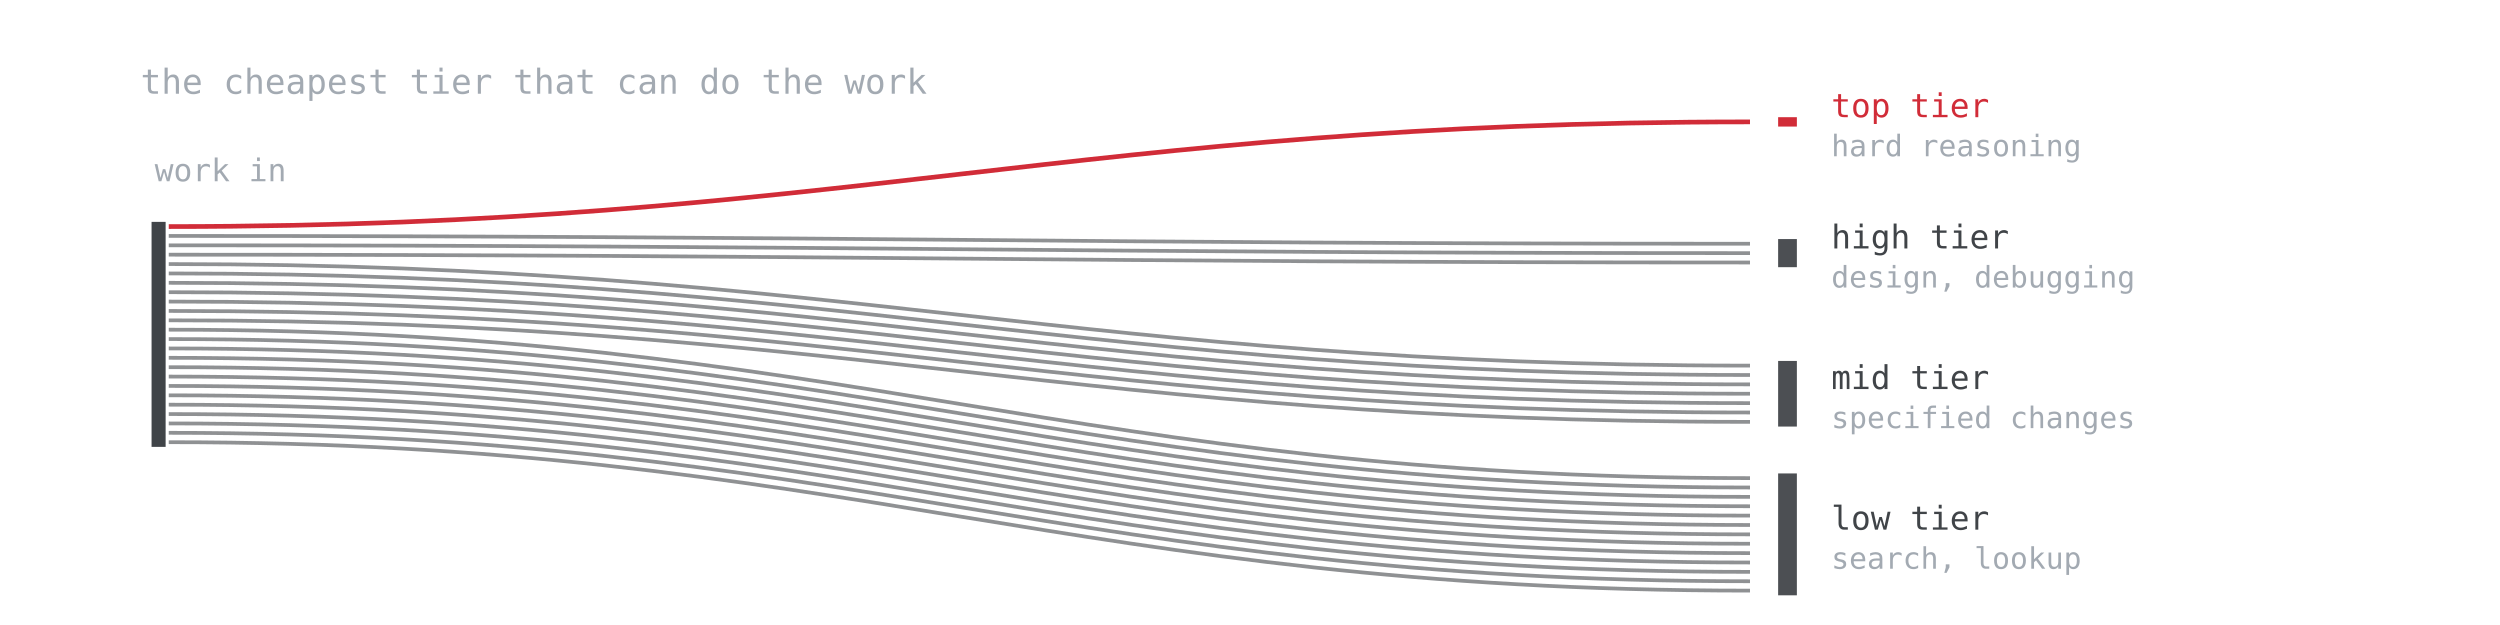
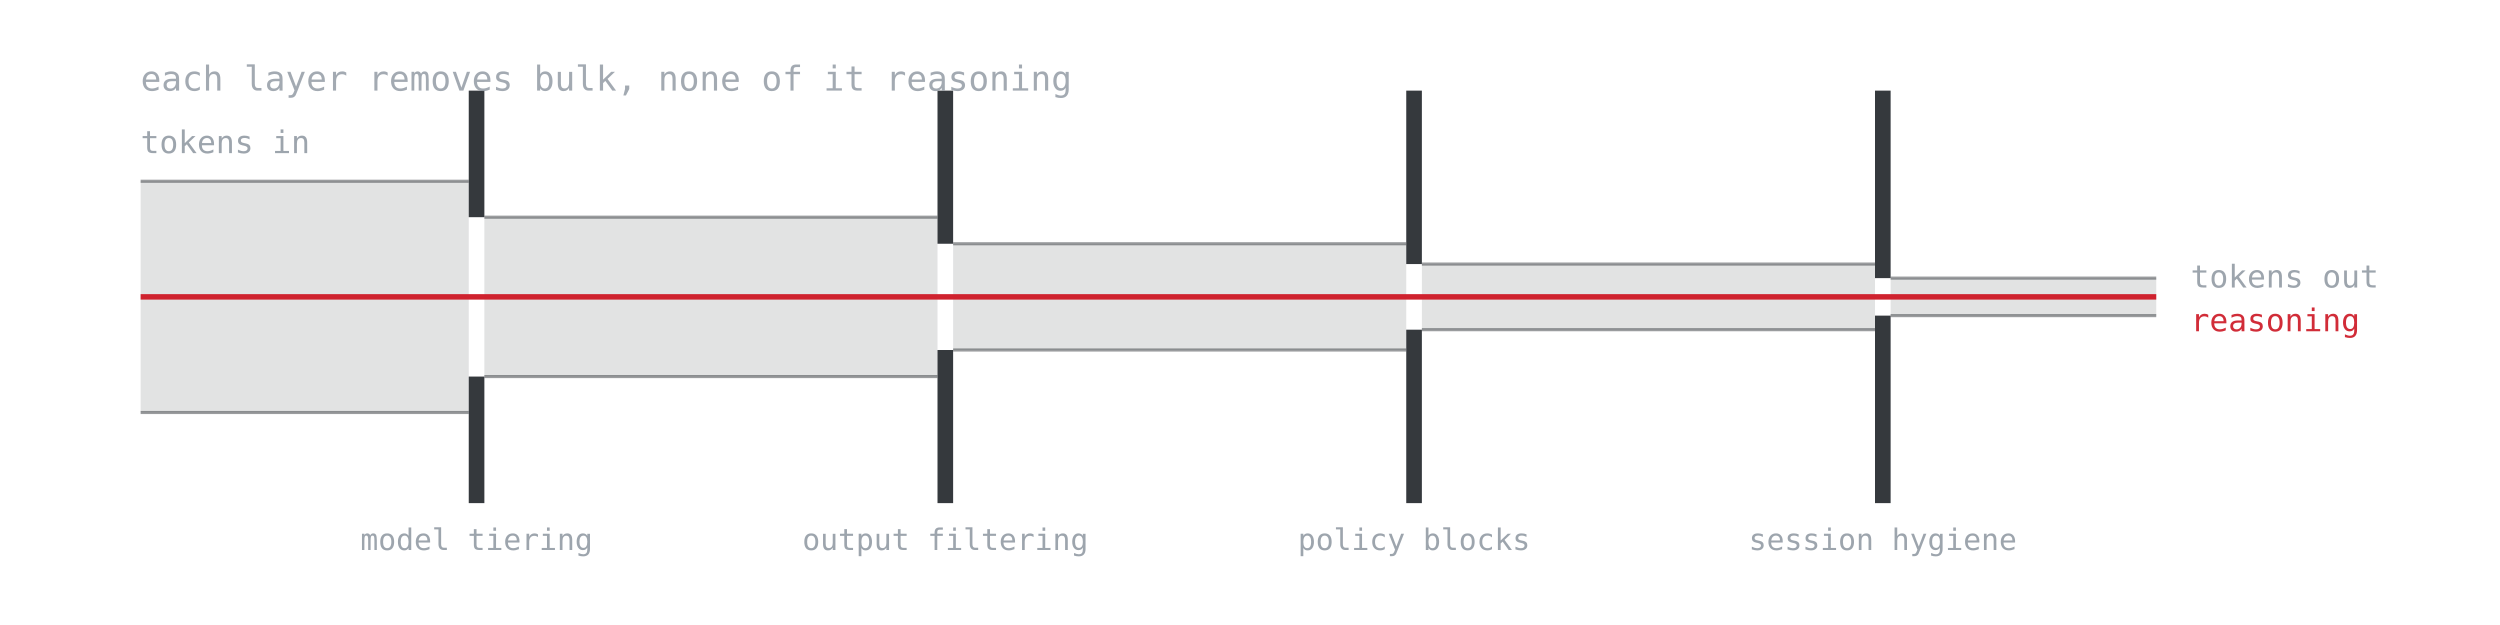
- <svg xmlns="http://www.w3.org/2000/svg" viewBox="0 0 1600 400" width="1600" height="400" fill="none" role="img" aria-label="Incoming work fanning out to four model tiers: most of it routed to the cheapest tiers, with a thin line still reaching the top tier for hard reasoning.">
-   <rect x="97" y="142.0" width="9" height="144.0" fill="#1f2328" opacity="0.85" />
-   <path d="M 108 145.0 C 538 145.0, 690 78.0, 1120 78.0" stroke="#cf222e" stroke-width="3.0" opacity="0.95" />
-   <path d="M 108 151.0 C 538 151.0, 690 156.0, 1120 156.0" stroke="#1f2328" stroke-width="2.4" opacity="0.50" />
-   <path d="M 108 157.0 C 538 157.0, 690 162.0, 1120 162.0" stroke="#1f2328" stroke-width="2.4" opacity="0.50" />
-   <path d="M 108 163.0 C 538 163.0, 690 168.0, 1120 168.0" stroke="#1f2328" stroke-width="2.4" opacity="0.50" />
-   <path d="M 108 169.0 C 538 169.0, 690 234.0, 1120 234.0" stroke="#1f2328" stroke-width="2.4" opacity="0.50" />
-   <path d="M 108 175.0 C 538 175.0, 690 240.0, 1120 240.0" stroke="#1f2328" stroke-width="2.4" opacity="0.50" />
-   <path d="M 108 181.0 C 538 181.0, 690 246.0, 1120 246.0" stroke="#1f2328" stroke-width="2.4" opacity="0.50" />
-   <path d="M 108 187.0 C 538 187.0, 690 252.0, 1120 252.0" stroke="#1f2328" stroke-width="2.4" opacity="0.50" />
-   <path d="M 108 193.0 C 538 193.0, 690 258.0, 1120 258.0" stroke="#1f2328" stroke-width="2.4" opacity="0.50" />
-   <path d="M 108 199.0 C 538 199.0, 690 264.0, 1120 264.0" stroke="#1f2328" stroke-width="2.4" opacity="0.50" />
-   <path d="M 108 205.0 C 538 205.0, 690 270.0, 1120 270.0" stroke="#1f2328" stroke-width="2.4" opacity="0.50" />
-   <path d="M 108 211.0 C 538 211.0, 690 306.0, 1120 306.0" stroke="#1f2328" stroke-width="2.4" opacity="0.50" />
-   <path d="M 108 217.0 C 538 217.0, 690 312.0, 1120 312.0" stroke="#1f2328" stroke-width="2.4" opacity="0.50" />
-   <path d="M 108 223.0 C 538 223.0, 690 318.0, 1120 318.0" stroke="#1f2328" stroke-width="2.4" opacity="0.50" />
-   <path d="M 108 229.0 C 538 229.0, 690 324.0, 1120 324.0" stroke="#1f2328" stroke-width="2.4" opacity="0.50" />
-   <path d="M 108 235.0 C 538 235.0, 690 330.0, 1120 330.0" stroke="#1f2328" stroke-width="2.4" opacity="0.50" />
-   <path d="M 108 241.0 C 538 241.0, 690 336.0, 1120 336.0" stroke="#1f2328" stroke-width="2.4" opacity="0.50" />
-   <path d="M 108 247.0 C 538 247.0, 690 342.0, 1120 342.0" stroke="#1f2328" stroke-width="2.4" opacity="0.50" />
-   <path d="M 108 253.0 C 538 253.0, 690 348.0, 1120 348.0" stroke="#1f2328" stroke-width="2.4" opacity="0.50" />
-   <path d="M 108 259.0 C 538 259.0, 690 354.0, 1120 354.0" stroke="#1f2328" stroke-width="2.4" opacity="0.50" />
-   <path d="M 108 265.0 C 538 265.0, 690 360.0, 1120 360.0" stroke="#1f2328" stroke-width="2.4" opacity="0.50" />
-   <path d="M 108 271.0 C 538 271.0, 690 366.0, 1120 366.0" stroke="#1f2328" stroke-width="2.4" opacity="0.50" />
-   <path d="M 108 277.0 C 538 277.0, 690 372.0, 1120 372.0" stroke="#1f2328" stroke-width="2.4" opacity="0.50" />
-   <path d="M 108 283.0 C 538 283.0, 690 378.0, 1120 378.0" stroke="#1f2328" stroke-width="2.4" opacity="0.50" />
-   <rect x="1138" y="75.0" width="12" height="6.0" fill="#cf222e" opacity="0.95" />
-   <text x="1172.0" y="75.0" font-family="ui-monospace,SFMono-Regular,SF Mono,Menlo,Consolas,monospace" font-size="21" fill="#cf222e" opacity="0.95" text-anchor="start">top tier</text>
-   <text x="1172.0" y="100.0" font-family="ui-monospace,SFMono-Regular,SF Mono,Menlo,Consolas,monospace" font-size="19" fill="#8c959f" opacity="0.80" text-anchor="start">hard reasoning</text>
-   <rect x="1138" y="153.0" width="12" height="18.0" fill="#1f2328" opacity="0.80" />
-   <text x="1172.0" y="159.0" font-family="ui-monospace,SFMono-Regular,SF Mono,Menlo,Consolas,monospace" font-size="21" fill="#1f2328" opacity="0.85" text-anchor="start">high tier</text>
-   <text x="1172.0" y="184.0" font-family="ui-monospace,SFMono-Regular,SF Mono,Menlo,Consolas,monospace" font-size="19" fill="#8c959f" opacity="0.80" text-anchor="start">design, debugging</text>
-   <rect x="1138" y="231.0" width="12" height="42.0" fill="#1f2328" opacity="0.80" />
-   <text x="1172.0" y="249.0" font-family="ui-monospace,SFMono-Regular,SF Mono,Menlo,Consolas,monospace" font-size="21" fill="#1f2328" opacity="0.85" text-anchor="start">mid tier</text>
-   <text x="1172.0" y="274.0" font-family="ui-monospace,SFMono-Regular,SF Mono,Menlo,Consolas,monospace" font-size="19" fill="#8c959f" opacity="0.80" text-anchor="start">specified changes</text>
-   <rect x="1138" y="303.0" width="12" height="78.0" fill="#1f2328" opacity="0.80" />
-   <text x="1172.0" y="339.0" font-family="ui-monospace,SFMono-Regular,SF Mono,Menlo,Consolas,monospace" font-size="21" fill="#1f2328" opacity="0.85" text-anchor="start">low tier</text>
-   <text x="1172.0" y="364.0" font-family="ui-monospace,SFMono-Regular,SF Mono,Menlo,Consolas,monospace" font-size="19" fill="#8c959f" opacity="0.80" text-anchor="start">search, lookup</text>
-   <text x="99.0" y="116.0" font-family="ui-monospace,SFMono-Regular,SF Mono,Menlo,Consolas,monospace" font-size="20" fill="#8c959f" opacity="0.80" text-anchor="start">work in</text>
-   <text x="90.0" y="60.0" font-family="ui-monospace,SFMono-Regular,SF Mono,Menlo,Consolas,monospace" font-size="22" fill="#8c959f" opacity="0.80" text-anchor="start">the cheapest tier that can do the work</text>
+ <svg xmlns="http://www.w3.org/2000/svg" viewBox="0 0 1600 400" width="1600" height="400" fill="none" role="img" aria-label="A wide beam passing through four apertures labelled model tiering, output filtering, policy blocks and session hygiene. The beam narrows at each one while a bright core runs through all of them unchanged.">
+   <rect x="90.0" y="116.0" width="210.0" height="148.0" fill="#1f2328" opacity="0.13" />
+   <path d="M 90.0 116.0 L 300.0 116.0" stroke="#1f2328" stroke-width="2.0" opacity="0.45" />
+   <path d="M 90.0 264.0 L 300.0 264.0" stroke="#1f2328" stroke-width="2.0" opacity="0.45" />
+   <rect x="310.0" y="139.0" width="290.0" height="102.0" fill="#1f2328" opacity="0.13" />
+   <path d="M 310.0 139.0 L 600.0 139.0" stroke="#1f2328" stroke-width="2.0" opacity="0.45" />
+   <path d="M 310.0 241.0 L 600.0 241.0" stroke="#1f2328" stroke-width="2.0" opacity="0.45" />
+   <rect x="610.0" y="156.0" width="290.0" height="68.0" fill="#1f2328" opacity="0.13" />
+   <path d="M 610.0 156.0 L 900.0 156.0" stroke="#1f2328" stroke-width="2.0" opacity="0.45" />
+   <path d="M 610.0 224.0 L 900.0 224.0" stroke="#1f2328" stroke-width="2.0" opacity="0.45" />
+   <rect x="910.0" y="169.0" width="290.0" height="42.0" fill="#1f2328" opacity="0.13" />
+   <path d="M 910.0 169.0 L 1200.0 169.0" stroke="#1f2328" stroke-width="2.0" opacity="0.45" />
+   <path d="M 910.0 211.0 L 1200.0 211.0" stroke="#1f2328" stroke-width="2.0" opacity="0.45" />
+   <rect x="1210.0" y="178.0" width="170.0" height="24.0" fill="#1f2328" opacity="0.13" />
+   <path d="M 1210.0 178.0 L 1380.0 178.0" stroke="#1f2328" stroke-width="2.0" opacity="0.45" />
+   <path d="M 1210.0 202.0 L 1380.0 202.0" stroke="#1f2328" stroke-width="2.0" opacity="0.45" />
+   <rect x="300" y="58.0" width="10" height="81.0" fill="#1f2328" opacity="0.9" />
+   <rect x="300" y="241.0" width="10" height="81.0" fill="#1f2328" opacity="0.9" />
+   <text x="305.0" y="352.0" font-family="ui-monospace,SFMono-Regular,SF Mono,Menlo,Consolas,monospace" font-size="19" fill="#8c959f" opacity="0.85" text-anchor="middle">model tiering</text>
+   <rect x="600" y="58.0" width="10" height="98.0" fill="#1f2328" opacity="0.9" />
+   <rect x="600" y="224.0" width="10" height="98.0" fill="#1f2328" opacity="0.9" />
+   <text x="605.0" y="352.0" font-family="ui-monospace,SFMono-Regular,SF Mono,Menlo,Consolas,monospace" font-size="19" fill="#8c959f" opacity="0.85" text-anchor="middle">output filtering</text>
+   <rect x="900" y="58.0" width="10" height="111.0" fill="#1f2328" opacity="0.9" />
+   <rect x="900" y="211.0" width="10" height="111.0" fill="#1f2328" opacity="0.9" />
+   <text x="905.0" y="352.0" font-family="ui-monospace,SFMono-Regular,SF Mono,Menlo,Consolas,monospace" font-size="19" fill="#8c959f" opacity="0.85" text-anchor="middle">policy blocks</text>
+   <rect x="1200" y="58.0" width="10" height="120.0" fill="#1f2328" opacity="0.9" />
+   <rect x="1200" y="202.0" width="10" height="120.0" fill="#1f2328" opacity="0.9" />
+   <text x="1205.0" y="352.0" font-family="ui-monospace,SFMono-Regular,SF Mono,Menlo,Consolas,monospace" font-size="19" fill="#8c959f" opacity="0.85" text-anchor="middle">session hygiene</text>
+   <path d="M 90.0 190.0 L 1380.0 190.0" stroke="#cf222e" stroke-width="3.5" opacity="1.00" />
+   <text x="90.0" y="98.0" font-family="ui-monospace,SFMono-Regular,SF Mono,Menlo,Consolas,monospace" font-size="20" fill="#8c959f" opacity="0.85" text-anchor="start">tokens in</text>
+   <text x="1402.0" y="184.0" font-family="ui-monospace,SFMono-Regular,SF Mono,Menlo,Consolas,monospace" font-size="20" fill="#8c959f" opacity="0.85" text-anchor="start">tokens out</text>
+   <text x="1402.0" y="212.0" font-family="ui-monospace,SFMono-Regular,SF Mono,Menlo,Consolas,monospace" font-size="20" fill="#cf222e" opacity="0.95" text-anchor="start">reasoning</text>
+   <text x="90.0" y="58.0" font-family="ui-monospace,SFMono-Regular,SF Mono,Menlo,Consolas,monospace" font-size="22" fill="#8c959f" opacity="0.80" text-anchor="start">each layer removes bulk, none of it reasoning</text>
</svg>
